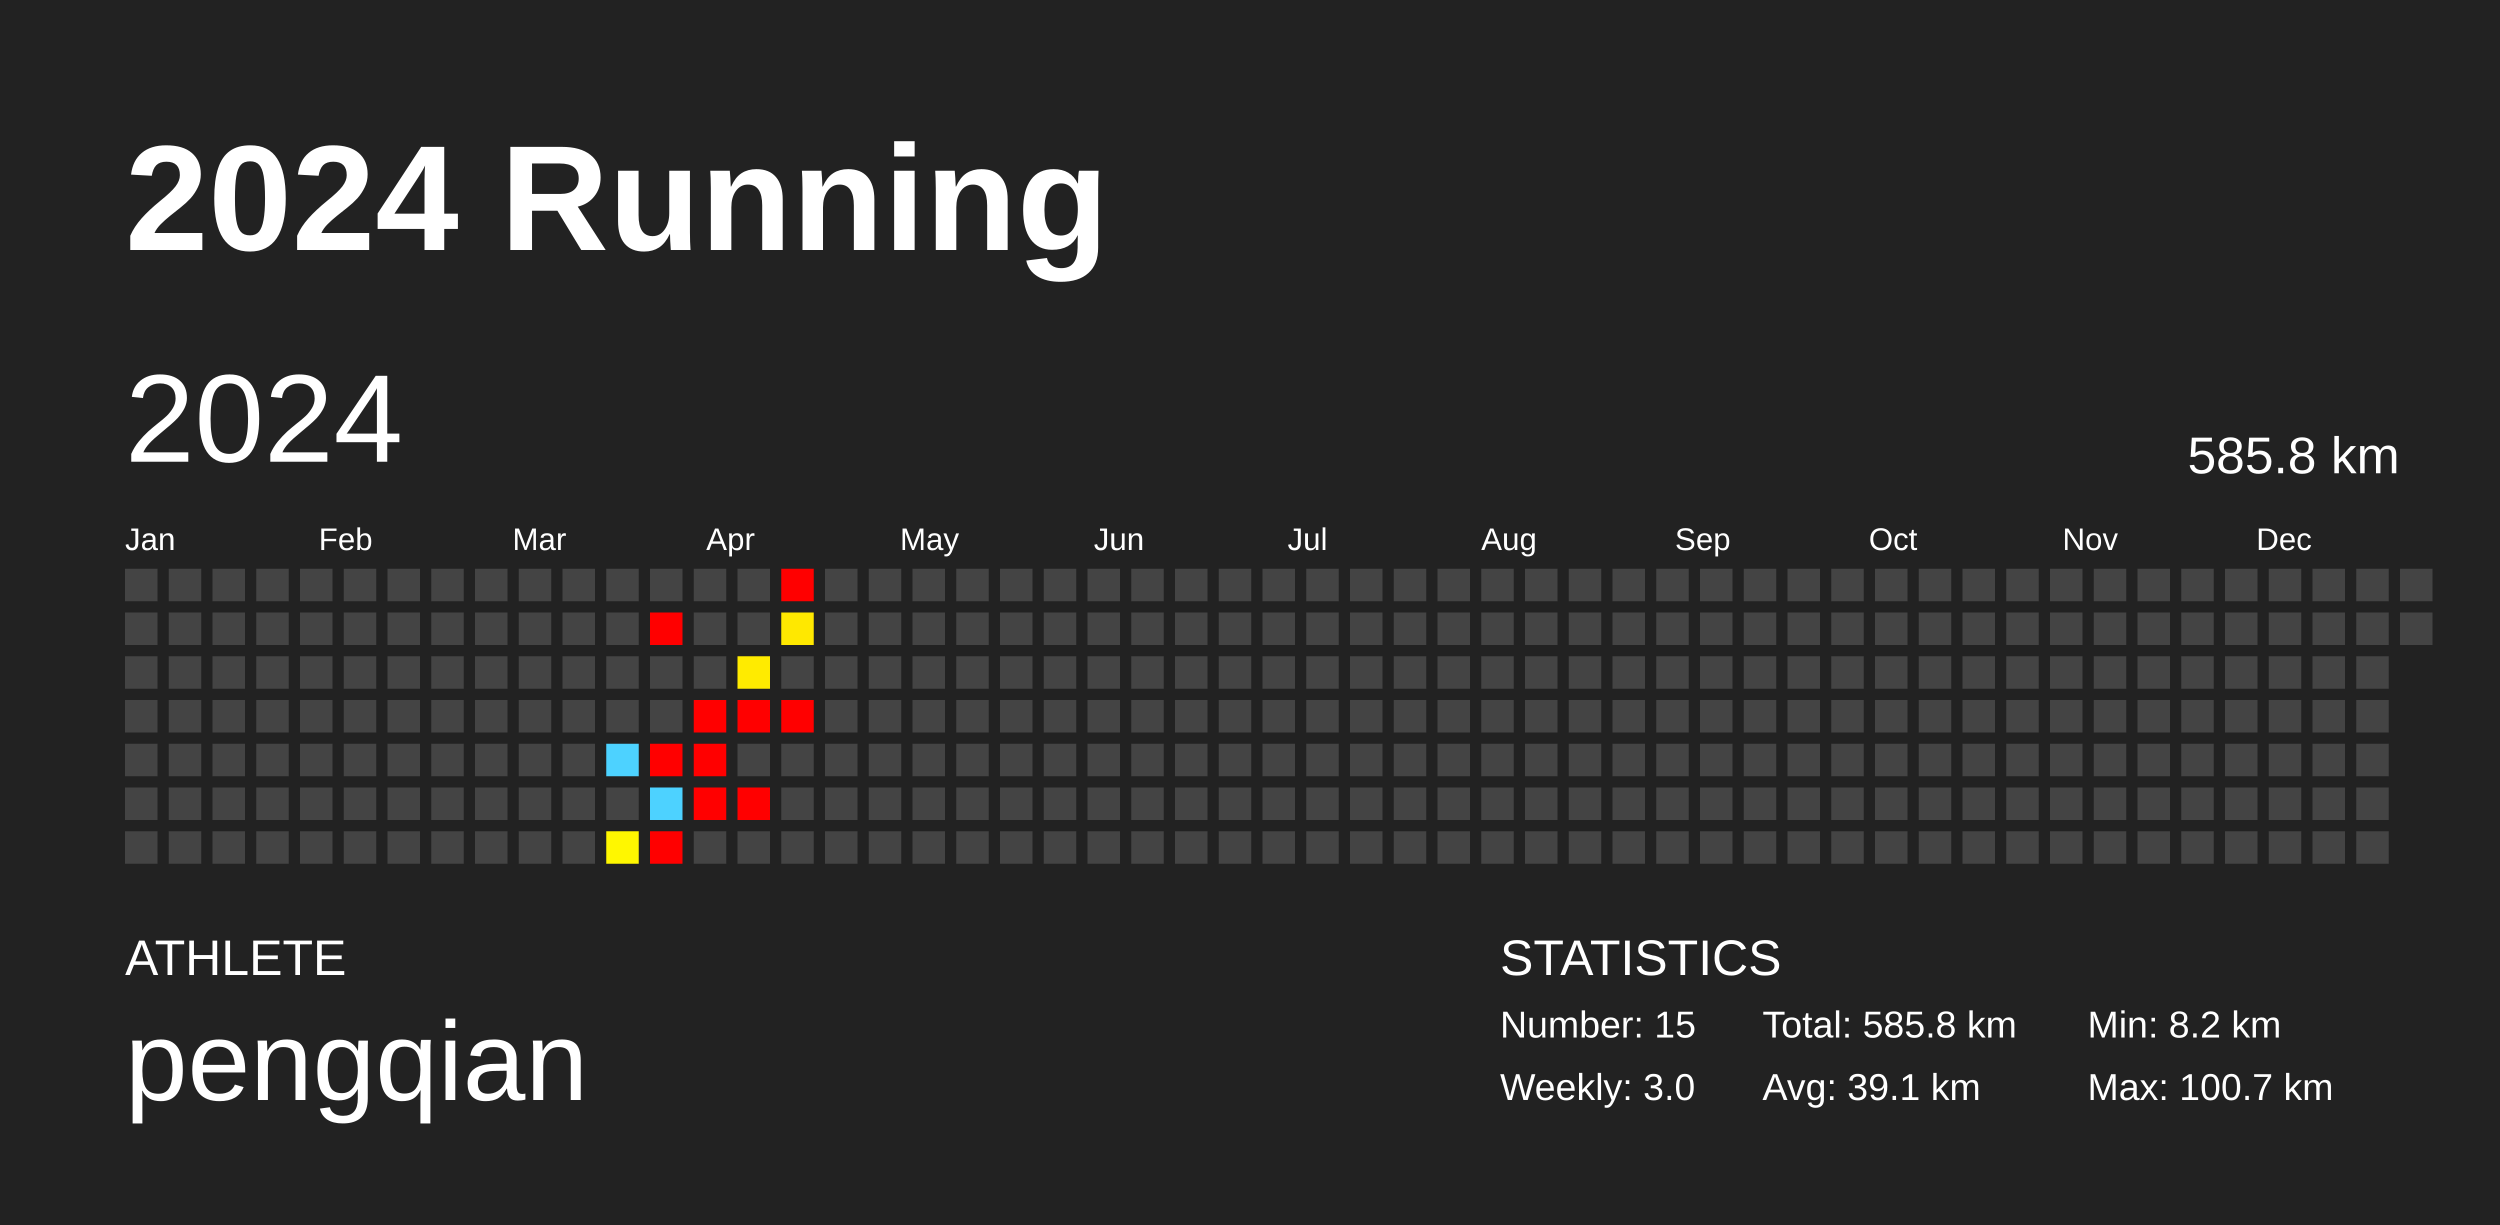
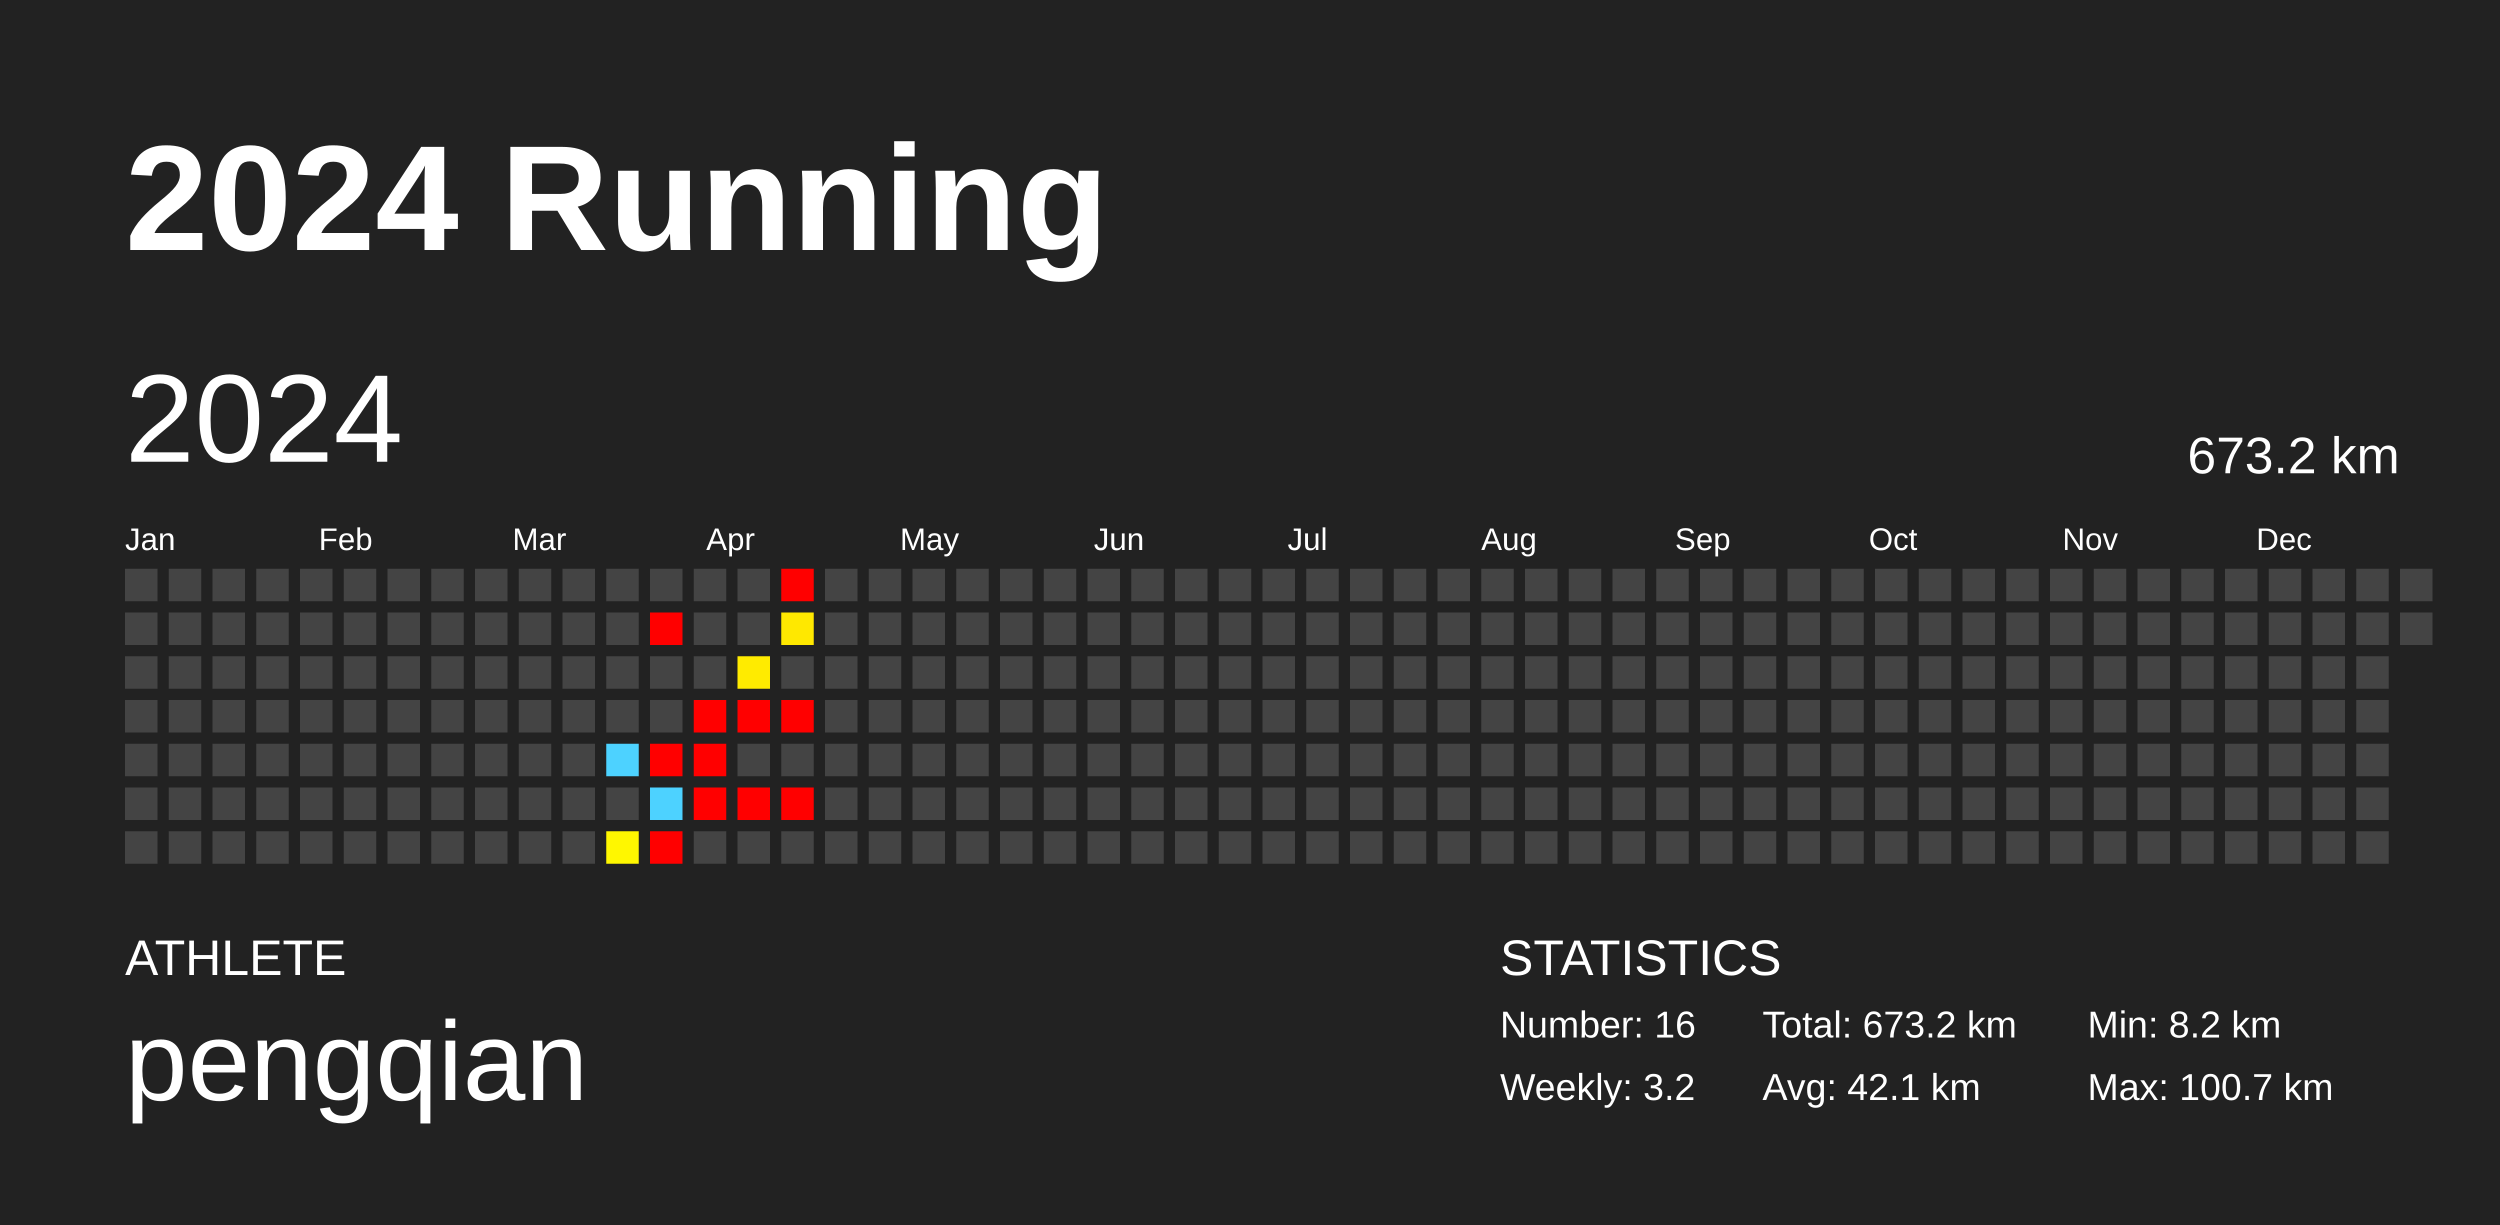
<svg xmlns="http://www.w3.org/2000/svg" baseProfile="full" height="98mm" version="1.1" viewBox="0,0,200,98" width="200mm">
  <defs />
  <rect fill="#222222" height="98" width="200" x="0" y="0" />
  <text fill="#FFFFFF" style="font-size:12px; font-family:Arial; font-weight:bold;" x="10" y="20">2024 Running</text>
  <text fill="#FFFFFF" style="font-size:4px; font-family:Arial" x="10" y="78">ATHLETE</text>
  <text fill="#FFFFFF" style="font-size:9px; font-family:Arial" x="10" y="88">pengqian</text>
  <text fill="#FFFFFF" style="font-size:4px; font-family:Arial" x="120" y="78">STATISTICS</text>
-   <text fill="#FFFFFF" style="font-size:3px; font-family:Arial" x="120" y="83">Number: 15</text>
-   <text fill="#FFFFFF" style="font-size:3px; font-family:Arial" x="120" y="88">Weekly: 3.0</text>
-   <text fill="#FFFFFF" style="font-size:3px; font-family:Arial" x="141" y="83">Total: 585.8 km</text>
-   <text fill="#FFFFFF" style="font-size:3px; font-family:Arial" x="141" y="88">Avg: 39.1 km</text>
+   <text fill="#FFFFFF" style="font-size:3px; font-family:Arial" x="120" y="83">Number: 16</text>
+   <text fill="#FFFFFF" style="font-size:3px; font-family:Arial" x="120" y="88">Weekly: 3.2</text>
+   <text fill="#FFFFFF" style="font-size:3px; font-family:Arial" x="141" y="83">Total: 673.2 km</text>
+   <text fill="#FFFFFF" style="font-size:3px; font-family:Arial" x="141" y="88">Avg: 42.1 km</text>
  <text fill="#FFFFFF" style="font-size:3px; font-family:Arial" x="167" y="83">Min: 8.2 km</text>
  <text fill="#FFFFFF" style="font-size:3px; font-family:Arial" x="167" y="88">Max: 100.7 km</text>
  <text dominant-baseline="hanging" fill="#FFFFFF" style="font-size:10.0px; font-family:Arial;" x="10" y="30">2024</text>
-   <text dominant-baseline="hanging" fill="#FFFFFF" style="font-size:4.125px; font-family:Arial;" x="175" y="35">585.8 km</text>
+   <text dominant-baseline="hanging" fill="#FFFFFF" style="font-size:4.125px; font-family:Arial;" x="175" y="35">673.2 km</text>
  <text fill="#FFFFFF" style="font-size:2.5px; font-family:Arial" x="10.0" y="44">Jan</text>
  <text fill="#FFFFFF" style="font-size:2.5px; font-family:Arial" x="25.5" y="44">Feb</text>
  <text fill="#FFFFFF" style="font-size:2.5px; font-family:Arial" x="41.0" y="44">Mar</text>
  <text fill="#FFFFFF" style="font-size:2.5px; font-family:Arial" x="56.5" y="44">Apr</text>
  <text fill="#FFFFFF" style="font-size:2.5px; font-family:Arial" x="72.0" y="44">May</text>
  <text fill="#FFFFFF" style="font-size:2.5px; font-family:Arial" x="87.5" y="44">Jun</text>
  <text fill="#FFFFFF" style="font-size:2.5px; font-family:Arial" x="103.0" y="44">Jul</text>
  <text fill="#FFFFFF" style="font-size:2.5px; font-family:Arial" x="118.5" y="44">Aug</text>
  <text fill="#FFFFFF" style="font-size:2.5px; font-family:Arial" x="134.0" y="44">Sep</text>
  <text fill="#FFFFFF" style="font-size:2.5px; font-family:Arial" x="149.5" y="44">Oct</text>
  <text fill="#FFFFFF" style="font-size:2.5px; font-family:Arial" x="165.0" y="44">Nov</text>
  <text fill="#FFFFFF" style="font-size:2.5px; font-family:Arial" x="180.5" y="44">Dec</text>
  <rect fill="#444444" height="2.6" width="2.6" x="10.0" y="45.5" />
  <rect fill="#444444" height="2.6" width="2.6" x="10.0" y="49.0" />
  <rect fill="#444444" height="2.6" width="2.6" x="10.0" y="52.5" />
  <rect fill="#444444" height="2.6" width="2.6" x="10.0" y="56.0" />
  <rect fill="#444444" height="2.6" width="2.6" x="10.0" y="59.5" />
  <rect fill="#444444" height="2.6" width="2.6" x="10.0" y="63.0" />
  <rect fill="#444444" height="2.6" width="2.6" x="10.0" y="66.5" />
  <rect fill="#444444" height="2.6" width="2.6" x="13.5" y="45.5" />
  <rect fill="#444444" height="2.6" width="2.6" x="13.5" y="49.0" />
  <rect fill="#444444" height="2.6" width="2.6" x="13.5" y="52.5" />
  <rect fill="#444444" height="2.6" width="2.6" x="13.5" y="56.0" />
  <rect fill="#444444" height="2.6" width="2.6" x="13.5" y="59.5" />
  <rect fill="#444444" height="2.6" width="2.6" x="13.5" y="63.0" />
  <rect fill="#444444" height="2.6" width="2.6" x="13.5" y="66.5" />
  <rect fill="#444444" height="2.6" width="2.6" x="17.0" y="45.5" />
  <rect fill="#444444" height="2.6" width="2.6" x="17.0" y="49.0" />
  <rect fill="#444444" height="2.6" width="2.6" x="17.0" y="52.5" />
  <rect fill="#444444" height="2.6" width="2.6" x="17.0" y="56.0" />
  <rect fill="#444444" height="2.6" width="2.6" x="17.0" y="59.5" />
  <rect fill="#444444" height="2.6" width="2.6" x="17.0" y="63.0" />
  <rect fill="#444444" height="2.6" width="2.6" x="17.0" y="66.5" />
  <rect fill="#444444" height="2.6" width="2.6" x="20.5" y="45.5" />
  <rect fill="#444444" height="2.6" width="2.6" x="20.5" y="49.0" />
  <rect fill="#444444" height="2.6" width="2.6" x="20.5" y="52.5" />
  <rect fill="#444444" height="2.6" width="2.6" x="20.5" y="56.0" />
  <rect fill="#444444" height="2.6" width="2.6" x="20.5" y="59.5" />
  <rect fill="#444444" height="2.6" width="2.6" x="20.5" y="63.0" />
  <rect fill="#444444" height="2.6" width="2.6" x="20.5" y="66.5" />
  <rect fill="#444444" height="2.6" width="2.6" x="24.0" y="45.5" />
  <rect fill="#444444" height="2.6" width="2.6" x="24.0" y="49.0" />
  <rect fill="#444444" height="2.6" width="2.6" x="24.0" y="52.5" />
  <rect fill="#444444" height="2.6" width="2.6" x="24.0" y="56.0" />
  <rect fill="#444444" height="2.6" width="2.6" x="24.0" y="59.5" />
  <rect fill="#444444" height="2.6" width="2.6" x="24.0" y="63.0" />
  <rect fill="#444444" height="2.6" width="2.6" x="24.0" y="66.5" />
  <rect fill="#444444" height="2.6" width="2.6" x="27.5" y="45.5" />
  <rect fill="#444444" height="2.6" width="2.6" x="27.5" y="49.0" />
  <rect fill="#444444" height="2.6" width="2.6" x="27.5" y="52.5" />
  <rect fill="#444444" height="2.6" width="2.6" x="27.5" y="56.0" />
  <rect fill="#444444" height="2.6" width="2.6" x="27.5" y="59.5" />
  <rect fill="#444444" height="2.6" width="2.6" x="27.5" y="63.0" />
  <rect fill="#444444" height="2.6" width="2.6" x="27.5" y="66.5" />
  <rect fill="#444444" height="2.6" width="2.6" x="31.0" y="45.5" />
  <rect fill="#444444" height="2.6" width="2.6" x="31.0" y="49.0" />
  <rect fill="#444444" height="2.6" width="2.6" x="31.0" y="52.5" />
  <rect fill="#444444" height="2.6" width="2.6" x="31.0" y="56.0" />
  <rect fill="#444444" height="2.6" width="2.6" x="31.0" y="59.5" />
  <rect fill="#444444" height="2.6" width="2.6" x="31.0" y="63.0" />
  <rect fill="#444444" height="2.6" width="2.6" x="31.0" y="66.5" />
  <rect fill="#444444" height="2.6" width="2.6" x="34.5" y="45.5" />
  <rect fill="#444444" height="2.6" width="2.6" x="34.5" y="49.0" />
  <rect fill="#444444" height="2.6" width="2.6" x="34.5" y="52.5" />
  <rect fill="#444444" height="2.6" width="2.6" x="34.5" y="56.0" />
  <rect fill="#444444" height="2.6" width="2.6" x="34.5" y="59.5" />
  <rect fill="#444444" height="2.6" width="2.6" x="34.5" y="63.0" />
  <rect fill="#444444" height="2.6" width="2.6" x="34.5" y="66.5" />
  <rect fill="#444444" height="2.6" width="2.6" x="38.0" y="45.5" />
  <rect fill="#444444" height="2.6" width="2.6" x="38.0" y="49.0" />
  <rect fill="#444444" height="2.6" width="2.6" x="38.0" y="52.5" />
  <rect fill="#444444" height="2.6" width="2.6" x="38.0" y="56.0" />
  <rect fill="#444444" height="2.6" width="2.6" x="38.0" y="59.5" />
  <rect fill="#444444" height="2.6" width="2.6" x="38.0" y="63.0" />
  <rect fill="#444444" height="2.6" width="2.6" x="38.0" y="66.5" />
  <rect fill="#444444" height="2.6" width="2.6" x="41.5" y="45.5" />
  <rect fill="#444444" height="2.6" width="2.6" x="41.5" y="49.0" />
  <rect fill="#444444" height="2.6" width="2.6" x="41.5" y="52.5" />
  <rect fill="#444444" height="2.6" width="2.6" x="41.5" y="56.0" />
  <rect fill="#444444" height="2.6" width="2.6" x="41.5" y="59.5" />
  <rect fill="#444444" height="2.6" width="2.6" x="41.5" y="63.0" />
  <rect fill="#444444" height="2.6" width="2.6" x="41.5" y="66.5" />
  <rect fill="#444444" height="2.6" width="2.6" x="45.0" y="45.5" />
  <rect fill="#444444" height="2.6" width="2.6" x="45.0" y="49.0" />
  <rect fill="#444444" height="2.6" width="2.6" x="45.0" y="52.5" />
  <rect fill="#444444" height="2.6" width="2.6" x="45.0" y="56.0" />
  <rect fill="#444444" height="2.6" width="2.6" x="45.0" y="59.5" />
  <rect fill="#444444" height="2.6" width="2.6" x="45.0" y="63.0" />
  <rect fill="#444444" height="2.6" width="2.6" x="45.0" y="66.5" />
  <rect fill="#444444" height="2.6" width="2.6" x="48.5" y="45.5" />
  <rect fill="#444444" height="2.6" width="2.6" x="48.5" y="49.0" />
  <rect fill="#444444" height="2.6" width="2.6" x="48.5" y="52.5" />
  <rect fill="#444444" height="2.6" width="2.6" x="48.5" y="56.0" />
  <rect fill="#4dd2ff" height="2.6" width="2.6" x="48.5" y="59.5" />
  <rect fill="#444444" height="2.6" width="2.6" x="48.5" y="63.0" />
  <rect fill="#fff700" height="2.6" width="2.6" x="48.5" y="66.5" />
  <rect fill="#444444" height="2.6" width="2.6" x="52.0" y="45.5" />
  <rect fill="red" height="2.6" width="2.6" x="52.0" y="49.0" />
  <rect fill="#444444" height="2.6" width="2.6" x="52.0" y="52.5" />
  <rect fill="#444444" height="2.6" width="2.6" x="52.0" y="56.0" />
  <rect fill="red" height="2.6" width="2.6" x="52.0" y="59.5" />
  <rect fill="#4dd2ff" height="2.6" width="2.6" x="52.0" y="63.0" />
  <rect fill="red" height="2.6" width="2.6" x="52.0" y="66.5" />
  <rect fill="#444444" height="2.6" width="2.6" x="55.5" y="45.5" />
  <rect fill="#444444" height="2.6" width="2.6" x="55.5" y="49.0" />
  <rect fill="#444444" height="2.6" width="2.6" x="55.5" y="52.5" />
  <rect fill="red" height="2.6" width="2.6" x="55.5" y="56.0" />
  <rect fill="red" height="2.6" width="2.6" x="55.5" y="59.5" />
  <rect fill="red" height="2.6" width="2.6" x="55.5" y="63.0" />
  <rect fill="#444444" height="2.6" width="2.6" x="55.5" y="66.5" />
  <rect fill="#444444" height="2.6" width="2.6" x="59.0" y="45.5" />
  <rect fill="#444444" height="2.6" width="2.6" x="59.0" y="49.0" />
  <rect fill="#ffeb00" height="2.6" width="2.6" x="59.0" y="52.5" />
  <rect fill="red" height="2.6" width="2.6" x="59.0" y="56.0" />
  <rect fill="#444444" height="2.6" width="2.6" x="59.0" y="59.5" />
  <rect fill="red" height="2.6" width="2.6" x="59.0" y="63.0" />
  <rect fill="#444444" height="2.6" width="2.6" x="59.0" y="66.5" />
  <rect fill="red" height="2.6" width="2.6" x="62.5" y="45.5" />
  <rect fill="#ffe800" height="2.6" width="2.6" x="62.5" y="49.0" />
  <rect fill="#444444" height="2.6" width="2.6" x="62.5" y="52.5" />
  <rect fill="red" height="2.6" width="2.6" x="62.5" y="56.0" />
  <rect fill="#444444" height="2.6" width="2.6" x="62.5" y="59.5" />
-   <rect fill="#444444" height="2.6" width="2.6" x="62.5" y="63.0" />
+   <rect fill="red" height="2.6" width="2.6" x="62.5" y="63.0" />
  <rect fill="#444444" height="2.6" width="2.6" x="62.5" y="66.5" />
  <rect fill="#444444" height="2.6" width="2.6" x="66.0" y="45.5" />
  <rect fill="#444444" height="2.6" width="2.6" x="66.0" y="49.0" />
  <rect fill="#444444" height="2.6" width="2.6" x="66.0" y="52.5" />
  <rect fill="#444444" height="2.6" width="2.6" x="66.0" y="56.0" />
  <rect fill="#444444" height="2.6" width="2.6" x="66.0" y="59.5" />
  <rect fill="#444444" height="2.6" width="2.6" x="66.0" y="63.0" />
  <rect fill="#444444" height="2.6" width="2.6" x="66.0" y="66.5" />
  <rect fill="#444444" height="2.6" width="2.6" x="69.5" y="45.5" />
  <rect fill="#444444" height="2.6" width="2.6" x="69.5" y="49.0" />
  <rect fill="#444444" height="2.6" width="2.6" x="69.5" y="52.5" />
  <rect fill="#444444" height="2.6" width="2.6" x="69.5" y="56.0" />
  <rect fill="#444444" height="2.6" width="2.6" x="69.5" y="59.5" />
  <rect fill="#444444" height="2.6" width="2.6" x="69.5" y="63.0" />
  <rect fill="#444444" height="2.6" width="2.6" x="69.5" y="66.5" />
  <rect fill="#444444" height="2.6" width="2.6" x="73.0" y="45.5" />
  <rect fill="#444444" height="2.6" width="2.6" x="73.0" y="49.0" />
  <rect fill="#444444" height="2.6" width="2.6" x="73.0" y="52.5" />
  <rect fill="#444444" height="2.6" width="2.6" x="73.0" y="56.0" />
  <rect fill="#444444" height="2.6" width="2.6" x="73.0" y="59.5" />
  <rect fill="#444444" height="2.6" width="2.6" x="73.0" y="63.0" />
  <rect fill="#444444" height="2.6" width="2.6" x="73.0" y="66.5" />
  <rect fill="#444444" height="2.6" width="2.6" x="76.5" y="45.5" />
  <rect fill="#444444" height="2.6" width="2.6" x="76.5" y="49.0" />
  <rect fill="#444444" height="2.6" width="2.6" x="76.5" y="52.5" />
  <rect fill="#444444" height="2.6" width="2.6" x="76.5" y="56.0" />
  <rect fill="#444444" height="2.6" width="2.6" x="76.5" y="59.5" />
  <rect fill="#444444" height="2.6" width="2.6" x="76.5" y="63.0" />
  <rect fill="#444444" height="2.6" width="2.6" x="76.5" y="66.5" />
  <rect fill="#444444" height="2.6" width="2.6" x="80.0" y="45.5" />
  <rect fill="#444444" height="2.6" width="2.6" x="80.0" y="49.0" />
  <rect fill="#444444" height="2.6" width="2.6" x="80.0" y="52.5" />
  <rect fill="#444444" height="2.6" width="2.6" x="80.0" y="56.0" />
  <rect fill="#444444" height="2.6" width="2.6" x="80.0" y="59.5" />
  <rect fill="#444444" height="2.6" width="2.6" x="80.0" y="63.0" />
  <rect fill="#444444" height="2.6" width="2.6" x="80.0" y="66.5" />
  <rect fill="#444444" height="2.6" width="2.6" x="83.5" y="45.5" />
  <rect fill="#444444" height="2.6" width="2.6" x="83.5" y="49.0" />
  <rect fill="#444444" height="2.6" width="2.6" x="83.5" y="52.5" />
  <rect fill="#444444" height="2.6" width="2.6" x="83.5" y="56.0" />
  <rect fill="#444444" height="2.6" width="2.6" x="83.5" y="59.5" />
  <rect fill="#444444" height="2.6" width="2.6" x="83.5" y="63.0" />
  <rect fill="#444444" height="2.6" width="2.6" x="83.5" y="66.5" />
  <rect fill="#444444" height="2.6" width="2.6" x="87.0" y="45.5" />
  <rect fill="#444444" height="2.6" width="2.6" x="87.0" y="49.0" />
  <rect fill="#444444" height="2.6" width="2.6" x="87.0" y="52.5" />
  <rect fill="#444444" height="2.6" width="2.6" x="87.0" y="56.0" />
  <rect fill="#444444" height="2.6" width="2.6" x="87.0" y="59.5" />
  <rect fill="#444444" height="2.6" width="2.6" x="87.0" y="63.0" />
  <rect fill="#444444" height="2.6" width="2.6" x="87.0" y="66.5" />
  <rect fill="#444444" height="2.6" width="2.6" x="90.5" y="45.5" />
  <rect fill="#444444" height="2.6" width="2.6" x="90.5" y="49.0" />
  <rect fill="#444444" height="2.6" width="2.6" x="90.5" y="52.5" />
  <rect fill="#444444" height="2.6" width="2.6" x="90.5" y="56.0" />
  <rect fill="#444444" height="2.6" width="2.6" x="90.5" y="59.5" />
  <rect fill="#444444" height="2.6" width="2.6" x="90.5" y="63.0" />
  <rect fill="#444444" height="2.6" width="2.6" x="90.5" y="66.5" />
  <rect fill="#444444" height="2.6" width="2.6" x="94.0" y="45.5" />
  <rect fill="#444444" height="2.6" width="2.6" x="94.0" y="49.0" />
  <rect fill="#444444" height="2.6" width="2.6" x="94.0" y="52.5" />
  <rect fill="#444444" height="2.6" width="2.6" x="94.0" y="56.0" />
  <rect fill="#444444" height="2.6" width="2.6" x="94.0" y="59.5" />
  <rect fill="#444444" height="2.6" width="2.6" x="94.0" y="63.0" />
  <rect fill="#444444" height="2.6" width="2.6" x="94.0" y="66.5" />
  <rect fill="#444444" height="2.6" width="2.6" x="97.5" y="45.5" />
  <rect fill="#444444" height="2.6" width="2.6" x="97.5" y="49.0" />
  <rect fill="#444444" height="2.6" width="2.6" x="97.5" y="52.5" />
  <rect fill="#444444" height="2.6" width="2.6" x="97.5" y="56.0" />
  <rect fill="#444444" height="2.6" width="2.6" x="97.5" y="59.5" />
  <rect fill="#444444" height="2.6" width="2.6" x="97.5" y="63.0" />
  <rect fill="#444444" height="2.6" width="2.6" x="97.5" y="66.5" />
  <rect fill="#444444" height="2.6" width="2.6" x="101.0" y="45.5" />
  <rect fill="#444444" height="2.6" width="2.6" x="101.0" y="49.0" />
  <rect fill="#444444" height="2.6" width="2.6" x="101.0" y="52.5" />
  <rect fill="#444444" height="2.6" width="2.6" x="101.0" y="56.0" />
  <rect fill="#444444" height="2.6" width="2.6" x="101.0" y="59.5" />
  <rect fill="#444444" height="2.6" width="2.6" x="101.0" y="63.0" />
  <rect fill="#444444" height="2.6" width="2.6" x="101.0" y="66.5" />
  <rect fill="#444444" height="2.6" width="2.6" x="104.5" y="45.5" />
  <rect fill="#444444" height="2.6" width="2.6" x="104.5" y="49.0" />
  <rect fill="#444444" height="2.6" width="2.6" x="104.5" y="52.5" />
  <rect fill="#444444" height="2.6" width="2.6" x="104.5" y="56.0" />
  <rect fill="#444444" height="2.6" width="2.6" x="104.5" y="59.5" />
  <rect fill="#444444" height="2.6" width="2.6" x="104.5" y="63.0" />
  <rect fill="#444444" height="2.6" width="2.6" x="104.5" y="66.5" />
  <rect fill="#444444" height="2.6" width="2.6" x="108.0" y="45.5" />
  <rect fill="#444444" height="2.6" width="2.6" x="108.0" y="49.0" />
  <rect fill="#444444" height="2.6" width="2.6" x="108.0" y="52.5" />
  <rect fill="#444444" height="2.6" width="2.6" x="108.0" y="56.0" />
  <rect fill="#444444" height="2.6" width="2.6" x="108.0" y="59.5" />
  <rect fill="#444444" height="2.6" width="2.6" x="108.0" y="63.0" />
  <rect fill="#444444" height="2.6" width="2.6" x="108.0" y="66.5" />
  <rect fill="#444444" height="2.6" width="2.6" x="111.5" y="45.5" />
  <rect fill="#444444" height="2.6" width="2.6" x="111.5" y="49.0" />
  <rect fill="#444444" height="2.6" width="2.6" x="111.5" y="52.5" />
  <rect fill="#444444" height="2.6" width="2.6" x="111.5" y="56.0" />
  <rect fill="#444444" height="2.6" width="2.6" x="111.5" y="59.5" />
  <rect fill="#444444" height="2.6" width="2.6" x="111.5" y="63.0" />
  <rect fill="#444444" height="2.6" width="2.6" x="111.5" y="66.5" />
  <rect fill="#444444" height="2.6" width="2.6" x="115.0" y="45.5" />
  <rect fill="#444444" height="2.6" width="2.6" x="115.0" y="49.0" />
  <rect fill="#444444" height="2.6" width="2.6" x="115.0" y="52.5" />
  <rect fill="#444444" height="2.6" width="2.6" x="115.0" y="56.0" />
  <rect fill="#444444" height="2.6" width="2.6" x="115.0" y="59.5" />
  <rect fill="#444444" height="2.6" width="2.6" x="115.0" y="63.0" />
  <rect fill="#444444" height="2.6" width="2.6" x="115.0" y="66.5" />
  <rect fill="#444444" height="2.6" width="2.6" x="118.5" y="45.5" />
  <rect fill="#444444" height="2.6" width="2.6" x="118.5" y="49.0" />
  <rect fill="#444444" height="2.6" width="2.6" x="118.5" y="52.5" />
  <rect fill="#444444" height="2.6" width="2.6" x="118.5" y="56.0" />
  <rect fill="#444444" height="2.6" width="2.6" x="118.5" y="59.5" />
  <rect fill="#444444" height="2.6" width="2.6" x="118.5" y="63.0" />
  <rect fill="#444444" height="2.6" width="2.6" x="118.5" y="66.5" />
  <rect fill="#444444" height="2.6" width="2.6" x="122.0" y="45.5" />
  <rect fill="#444444" height="2.6" width="2.6" x="122.0" y="49.0" />
  <rect fill="#444444" height="2.6" width="2.6" x="122.0" y="52.5" />
  <rect fill="#444444" height="2.6" width="2.6" x="122.0" y="56.0" />
  <rect fill="#444444" height="2.6" width="2.6" x="122.0" y="59.5" />
  <rect fill="#444444" height="2.6" width="2.6" x="122.0" y="63.0" />
  <rect fill="#444444" height="2.6" width="2.6" x="122.0" y="66.5" />
  <rect fill="#444444" height="2.6" width="2.6" x="125.5" y="45.5" />
  <rect fill="#444444" height="2.6" width="2.6" x="125.5" y="49.0" />
  <rect fill="#444444" height="2.6" width="2.6" x="125.5" y="52.5" />
  <rect fill="#444444" height="2.6" width="2.6" x="125.5" y="56.0" />
  <rect fill="#444444" height="2.6" width="2.6" x="125.5" y="59.5" />
  <rect fill="#444444" height="2.6" width="2.6" x="125.5" y="63.0" />
  <rect fill="#444444" height="2.6" width="2.6" x="125.5" y="66.5" />
  <rect fill="#444444" height="2.6" width="2.6" x="129.0" y="45.5" />
  <rect fill="#444444" height="2.6" width="2.6" x="129.0" y="49.0" />
  <rect fill="#444444" height="2.6" width="2.6" x="129.0" y="52.5" />
  <rect fill="#444444" height="2.6" width="2.6" x="129.0" y="56.0" />
  <rect fill="#444444" height="2.6" width="2.6" x="129.0" y="59.5" />
  <rect fill="#444444" height="2.6" width="2.6" x="129.0" y="63.0" />
  <rect fill="#444444" height="2.6" width="2.6" x="129.0" y="66.5" />
  <rect fill="#444444" height="2.6" width="2.6" x="132.5" y="45.5" />
  <rect fill="#444444" height="2.6" width="2.6" x="132.5" y="49.0" />
  <rect fill="#444444" height="2.6" width="2.6" x="132.5" y="52.5" />
  <rect fill="#444444" height="2.6" width="2.6" x="132.5" y="56.0" />
  <rect fill="#444444" height="2.6" width="2.6" x="132.5" y="59.5" />
  <rect fill="#444444" height="2.6" width="2.6" x="132.5" y="63.0" />
  <rect fill="#444444" height="2.6" width="2.6" x="132.5" y="66.5" />
  <rect fill="#444444" height="2.6" width="2.6" x="136.0" y="45.5" />
  <rect fill="#444444" height="2.6" width="2.6" x="136.0" y="49.0" />
  <rect fill="#444444" height="2.6" width="2.6" x="136.0" y="52.5" />
  <rect fill="#444444" height="2.6" width="2.6" x="136.0" y="56.0" />
  <rect fill="#444444" height="2.6" width="2.6" x="136.0" y="59.5" />
  <rect fill="#444444" height="2.6" width="2.6" x="136.0" y="63.0" />
  <rect fill="#444444" height="2.6" width="2.6" x="136.0" y="66.5" />
  <rect fill="#444444" height="2.6" width="2.6" x="139.5" y="45.5" />
  <rect fill="#444444" height="2.6" width="2.6" x="139.5" y="49.0" />
  <rect fill="#444444" height="2.6" width="2.6" x="139.5" y="52.5" />
  <rect fill="#444444" height="2.6" width="2.6" x="139.5" y="56.0" />
  <rect fill="#444444" height="2.6" width="2.6" x="139.5" y="59.5" />
  <rect fill="#444444" height="2.6" width="2.6" x="139.5" y="63.0" />
  <rect fill="#444444" height="2.6" width="2.6" x="139.5" y="66.5" />
  <rect fill="#444444" height="2.6" width="2.6" x="143.0" y="45.5" />
  <rect fill="#444444" height="2.6" width="2.6" x="143.0" y="49.0" />
  <rect fill="#444444" height="2.6" width="2.6" x="143.0" y="52.5" />
  <rect fill="#444444" height="2.6" width="2.6" x="143.0" y="56.0" />
  <rect fill="#444444" height="2.6" width="2.6" x="143.0" y="59.5" />
  <rect fill="#444444" height="2.6" width="2.6" x="143.0" y="63.0" />
  <rect fill="#444444" height="2.6" width="2.6" x="143.0" y="66.5" />
  <rect fill="#444444" height="2.6" width="2.6" x="146.5" y="45.5" />
  <rect fill="#444444" height="2.6" width="2.6" x="146.5" y="49.0" />
  <rect fill="#444444" height="2.6" width="2.6" x="146.5" y="52.5" />
  <rect fill="#444444" height="2.6" width="2.6" x="146.5" y="56.0" />
  <rect fill="#444444" height="2.6" width="2.6" x="146.5" y="59.5" />
  <rect fill="#444444" height="2.6" width="2.6" x="146.5" y="63.0" />
  <rect fill="#444444" height="2.6" width="2.6" x="146.5" y="66.5" />
  <rect fill="#444444" height="2.6" width="2.6" x="150.0" y="45.5" />
  <rect fill="#444444" height="2.6" width="2.6" x="150.0" y="49.0" />
  <rect fill="#444444" height="2.6" width="2.6" x="150.0" y="52.5" />
  <rect fill="#444444" height="2.6" width="2.6" x="150.0" y="56.0" />
  <rect fill="#444444" height="2.6" width="2.6" x="150.0" y="59.5" />
  <rect fill="#444444" height="2.6" width="2.6" x="150.0" y="63.0" />
  <rect fill="#444444" height="2.6" width="2.6" x="150.0" y="66.5" />
  <rect fill="#444444" height="2.6" width="2.6" x="153.5" y="45.5" />
  <rect fill="#444444" height="2.6" width="2.6" x="153.5" y="49.0" />
  <rect fill="#444444" height="2.6" width="2.6" x="153.5" y="52.5" />
  <rect fill="#444444" height="2.6" width="2.6" x="153.5" y="56.0" />
  <rect fill="#444444" height="2.6" width="2.6" x="153.5" y="59.5" />
  <rect fill="#444444" height="2.6" width="2.6" x="153.5" y="63.0" />
  <rect fill="#444444" height="2.6" width="2.6" x="153.5" y="66.5" />
  <rect fill="#444444" height="2.6" width="2.6" x="157.0" y="45.5" />
  <rect fill="#444444" height="2.6" width="2.6" x="157.0" y="49.0" />
  <rect fill="#444444" height="2.6" width="2.6" x="157.0" y="52.5" />
  <rect fill="#444444" height="2.6" width="2.6" x="157.0" y="56.0" />
  <rect fill="#444444" height="2.6" width="2.6" x="157.0" y="59.5" />
  <rect fill="#444444" height="2.6" width="2.6" x="157.0" y="63.0" />
  <rect fill="#444444" height="2.6" width="2.6" x="157.0" y="66.5" />
  <rect fill="#444444" height="2.6" width="2.6" x="160.5" y="45.5" />
  <rect fill="#444444" height="2.6" width="2.6" x="160.5" y="49.0" />
  <rect fill="#444444" height="2.6" width="2.6" x="160.5" y="52.5" />
  <rect fill="#444444" height="2.6" width="2.6" x="160.5" y="56.0" />
  <rect fill="#444444" height="2.6" width="2.6" x="160.5" y="59.5" />
  <rect fill="#444444" height="2.6" width="2.6" x="160.5" y="63.0" />
  <rect fill="#444444" height="2.6" width="2.6" x="160.5" y="66.5" />
  <rect fill="#444444" height="2.6" width="2.6" x="164.0" y="45.5" />
  <rect fill="#444444" height="2.6" width="2.6" x="164.0" y="49.0" />
  <rect fill="#444444" height="2.6" width="2.6" x="164.0" y="52.5" />
  <rect fill="#444444" height="2.6" width="2.6" x="164.0" y="56.0" />
  <rect fill="#444444" height="2.6" width="2.6" x="164.0" y="59.5" />
  <rect fill="#444444" height="2.6" width="2.6" x="164.0" y="63.0" />
  <rect fill="#444444" height="2.6" width="2.6" x="164.0" y="66.5" />
  <rect fill="#444444" height="2.6" width="2.6" x="167.5" y="45.5" />
  <rect fill="#444444" height="2.6" width="2.6" x="167.5" y="49.0" />
  <rect fill="#444444" height="2.6" width="2.6" x="167.5" y="52.5" />
  <rect fill="#444444" height="2.6" width="2.6" x="167.5" y="56.0" />
  <rect fill="#444444" height="2.6" width="2.6" x="167.5" y="59.5" />
  <rect fill="#444444" height="2.6" width="2.6" x="167.5" y="63.0" />
  <rect fill="#444444" height="2.6" width="2.6" x="167.5" y="66.5" />
  <rect fill="#444444" height="2.6" width="2.6" x="171.0" y="45.5" />
  <rect fill="#444444" height="2.6" width="2.6" x="171.0" y="49.0" />
  <rect fill="#444444" height="2.6" width="2.6" x="171.0" y="52.5" />
  <rect fill="#444444" height="2.6" width="2.6" x="171.0" y="56.0" />
  <rect fill="#444444" height="2.6" width="2.6" x="171.0" y="59.5" />
  <rect fill="#444444" height="2.6" width="2.6" x="171.0" y="63.0" />
  <rect fill="#444444" height="2.6" width="2.6" x="171.0" y="66.5" />
  <rect fill="#444444" height="2.6" width="2.6" x="174.5" y="45.5" />
  <rect fill="#444444" height="2.6" width="2.6" x="174.5" y="49.0" />
  <rect fill="#444444" height="2.6" width="2.6" x="174.5" y="52.5" />
  <rect fill="#444444" height="2.6" width="2.6" x="174.5" y="56.0" />
  <rect fill="#444444" height="2.6" width="2.6" x="174.5" y="59.5" />
  <rect fill="#444444" height="2.6" width="2.6" x="174.5" y="63.0" />
  <rect fill="#444444" height="2.6" width="2.6" x="174.5" y="66.5" />
  <rect fill="#444444" height="2.6" width="2.6" x="178.0" y="45.5" />
  <rect fill="#444444" height="2.6" width="2.6" x="178.0" y="49.0" />
  <rect fill="#444444" height="2.6" width="2.6" x="178.0" y="52.5" />
  <rect fill="#444444" height="2.6" width="2.6" x="178.0" y="56.0" />
  <rect fill="#444444" height="2.6" width="2.6" x="178.0" y="59.5" />
  <rect fill="#444444" height="2.6" width="2.6" x="178.0" y="63.0" />
  <rect fill="#444444" height="2.6" width="2.6" x="178.0" y="66.5" />
  <rect fill="#444444" height="2.6" width="2.6" x="181.5" y="45.5" />
  <rect fill="#444444" height="2.6" width="2.6" x="181.5" y="49.0" />
  <rect fill="#444444" height="2.6" width="2.6" x="181.5" y="52.5" />
  <rect fill="#444444" height="2.6" width="2.6" x="181.5" y="56.0" />
  <rect fill="#444444" height="2.6" width="2.6" x="181.5" y="59.5" />
  <rect fill="#444444" height="2.6" width="2.6" x="181.5" y="63.0" />
  <rect fill="#444444" height="2.6" width="2.6" x="181.5" y="66.5" />
  <rect fill="#444444" height="2.6" width="2.6" x="185.0" y="45.5" />
  <rect fill="#444444" height="2.6" width="2.6" x="185.0" y="49.0" />
  <rect fill="#444444" height="2.6" width="2.6" x="185.0" y="52.5" />
  <rect fill="#444444" height="2.6" width="2.6" x="185.0" y="56.0" />
  <rect fill="#444444" height="2.6" width="2.6" x="185.0" y="59.5" />
  <rect fill="#444444" height="2.6" width="2.6" x="185.0" y="63.0" />
  <rect fill="#444444" height="2.6" width="2.6" x="185.0" y="66.5" />
  <rect fill="#444444" height="2.6" width="2.6" x="188.5" y="45.5" />
  <rect fill="#444444" height="2.6" width="2.6" x="188.5" y="49.0" />
  <rect fill="#444444" height="2.6" width="2.6" x="188.5" y="52.5" />
  <rect fill="#444444" height="2.6" width="2.6" x="188.5" y="56.0" />
  <rect fill="#444444" height="2.6" width="2.6" x="188.5" y="59.5" />
  <rect fill="#444444" height="2.6" width="2.6" x="188.5" y="63.0" />
  <rect fill="#444444" height="2.6" width="2.6" x="188.5" y="66.5" />
  <rect fill="#444444" height="2.6" width="2.6" x="192.0" y="45.5" />
  <rect fill="#444444" height="2.6" width="2.6" x="192.0" y="49.0" />
</svg>
